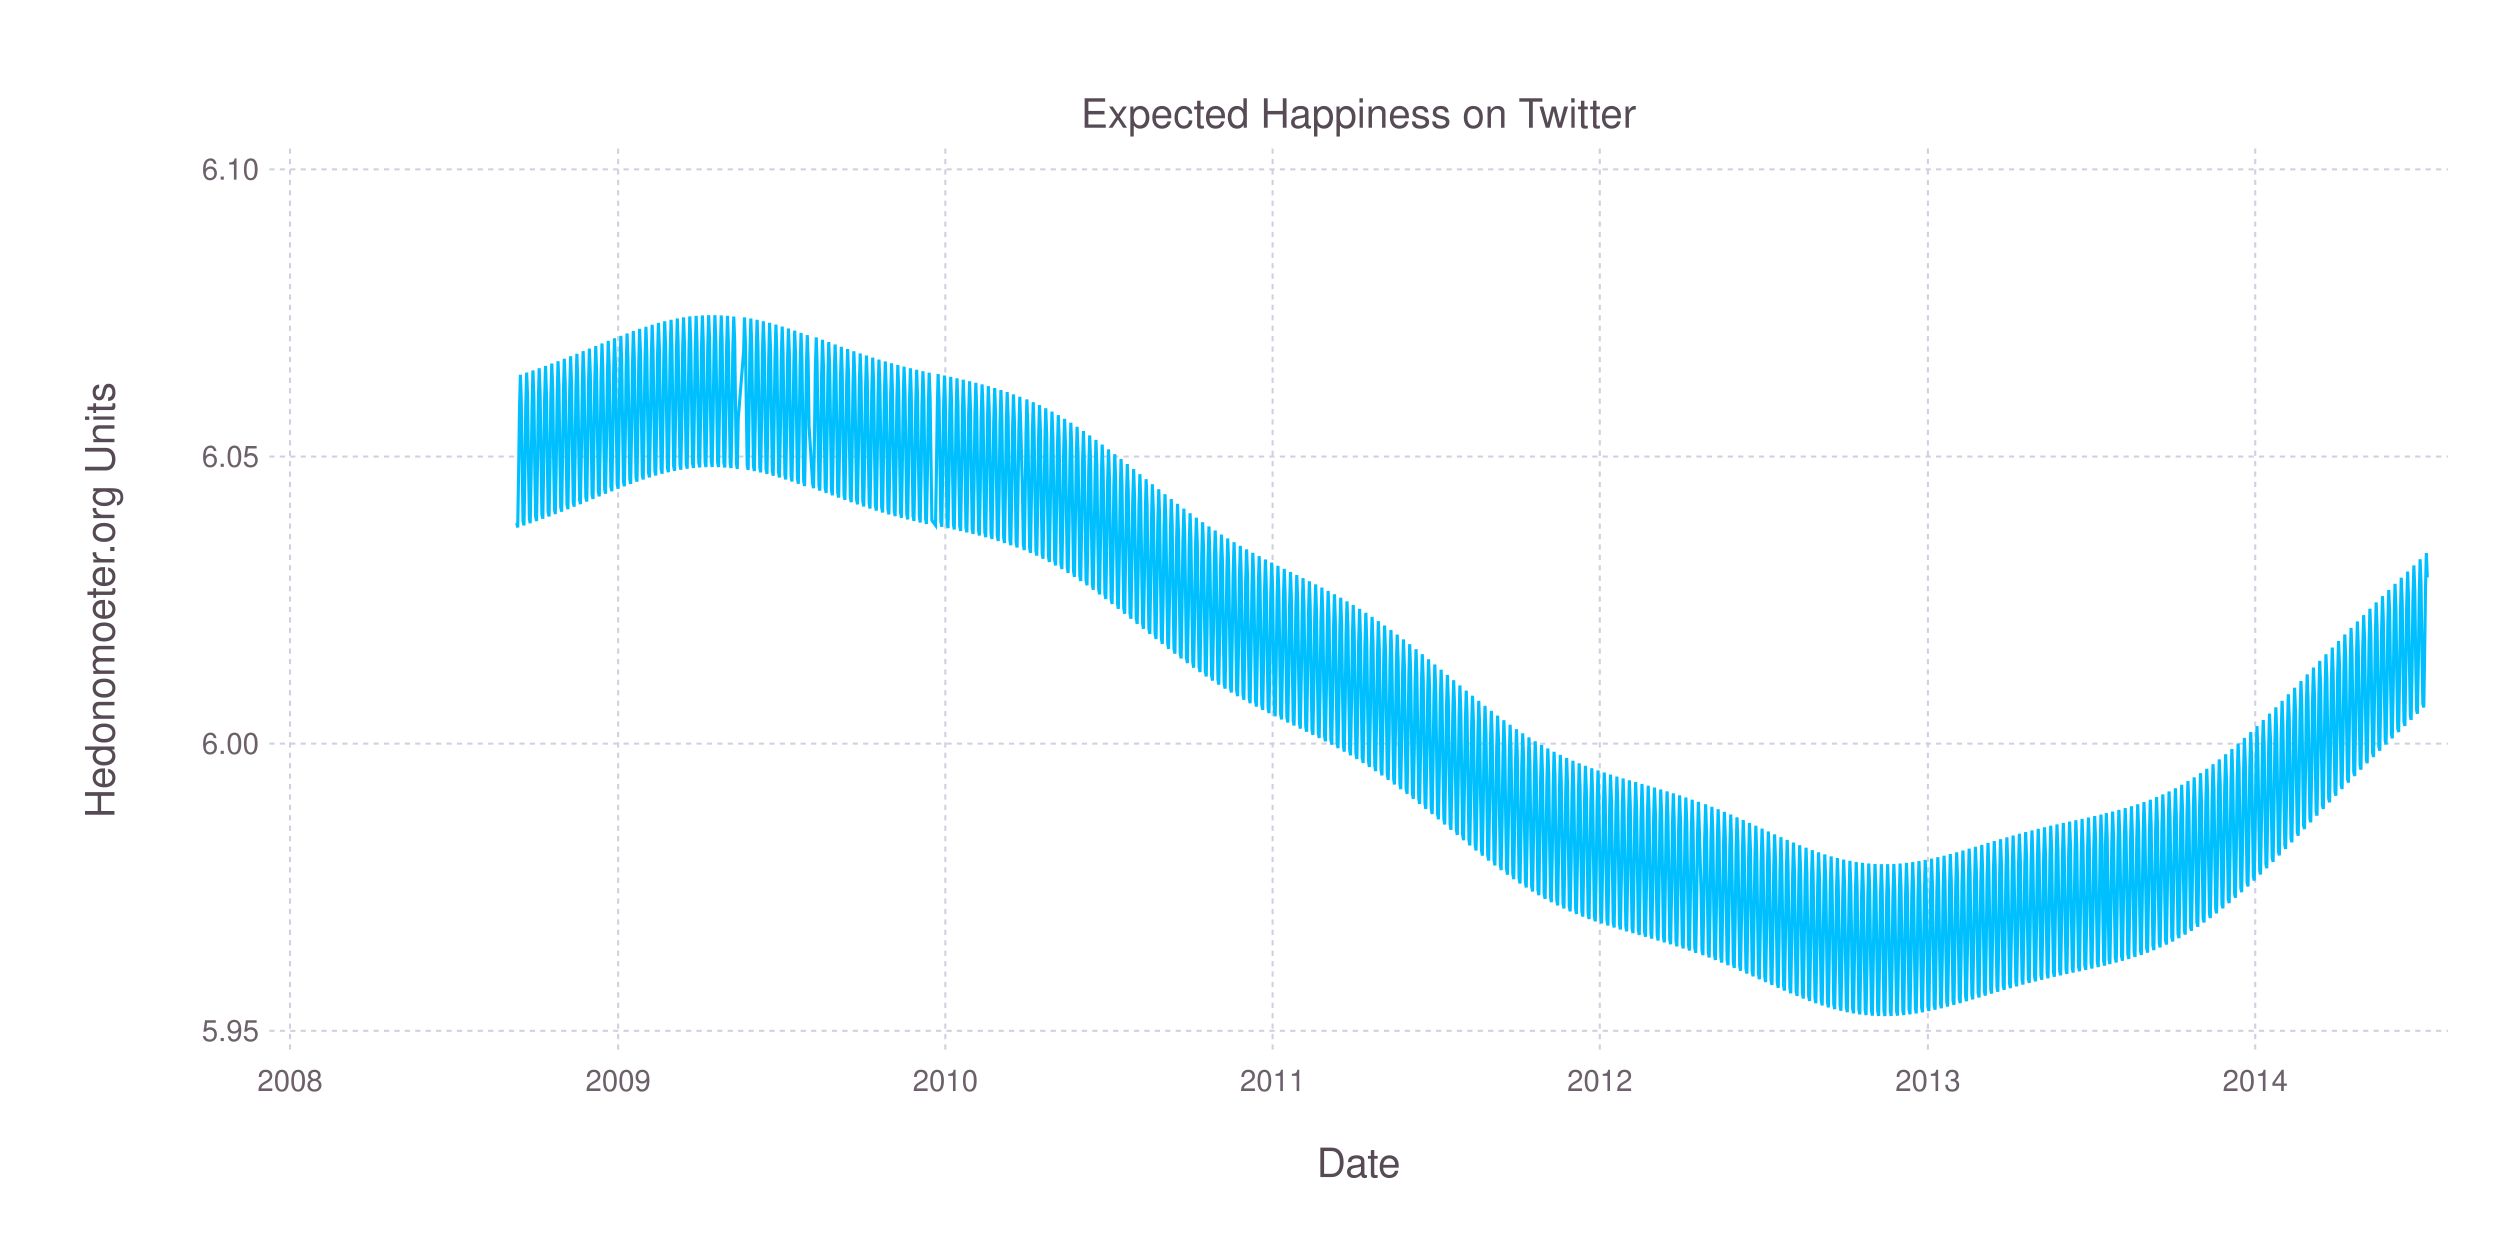
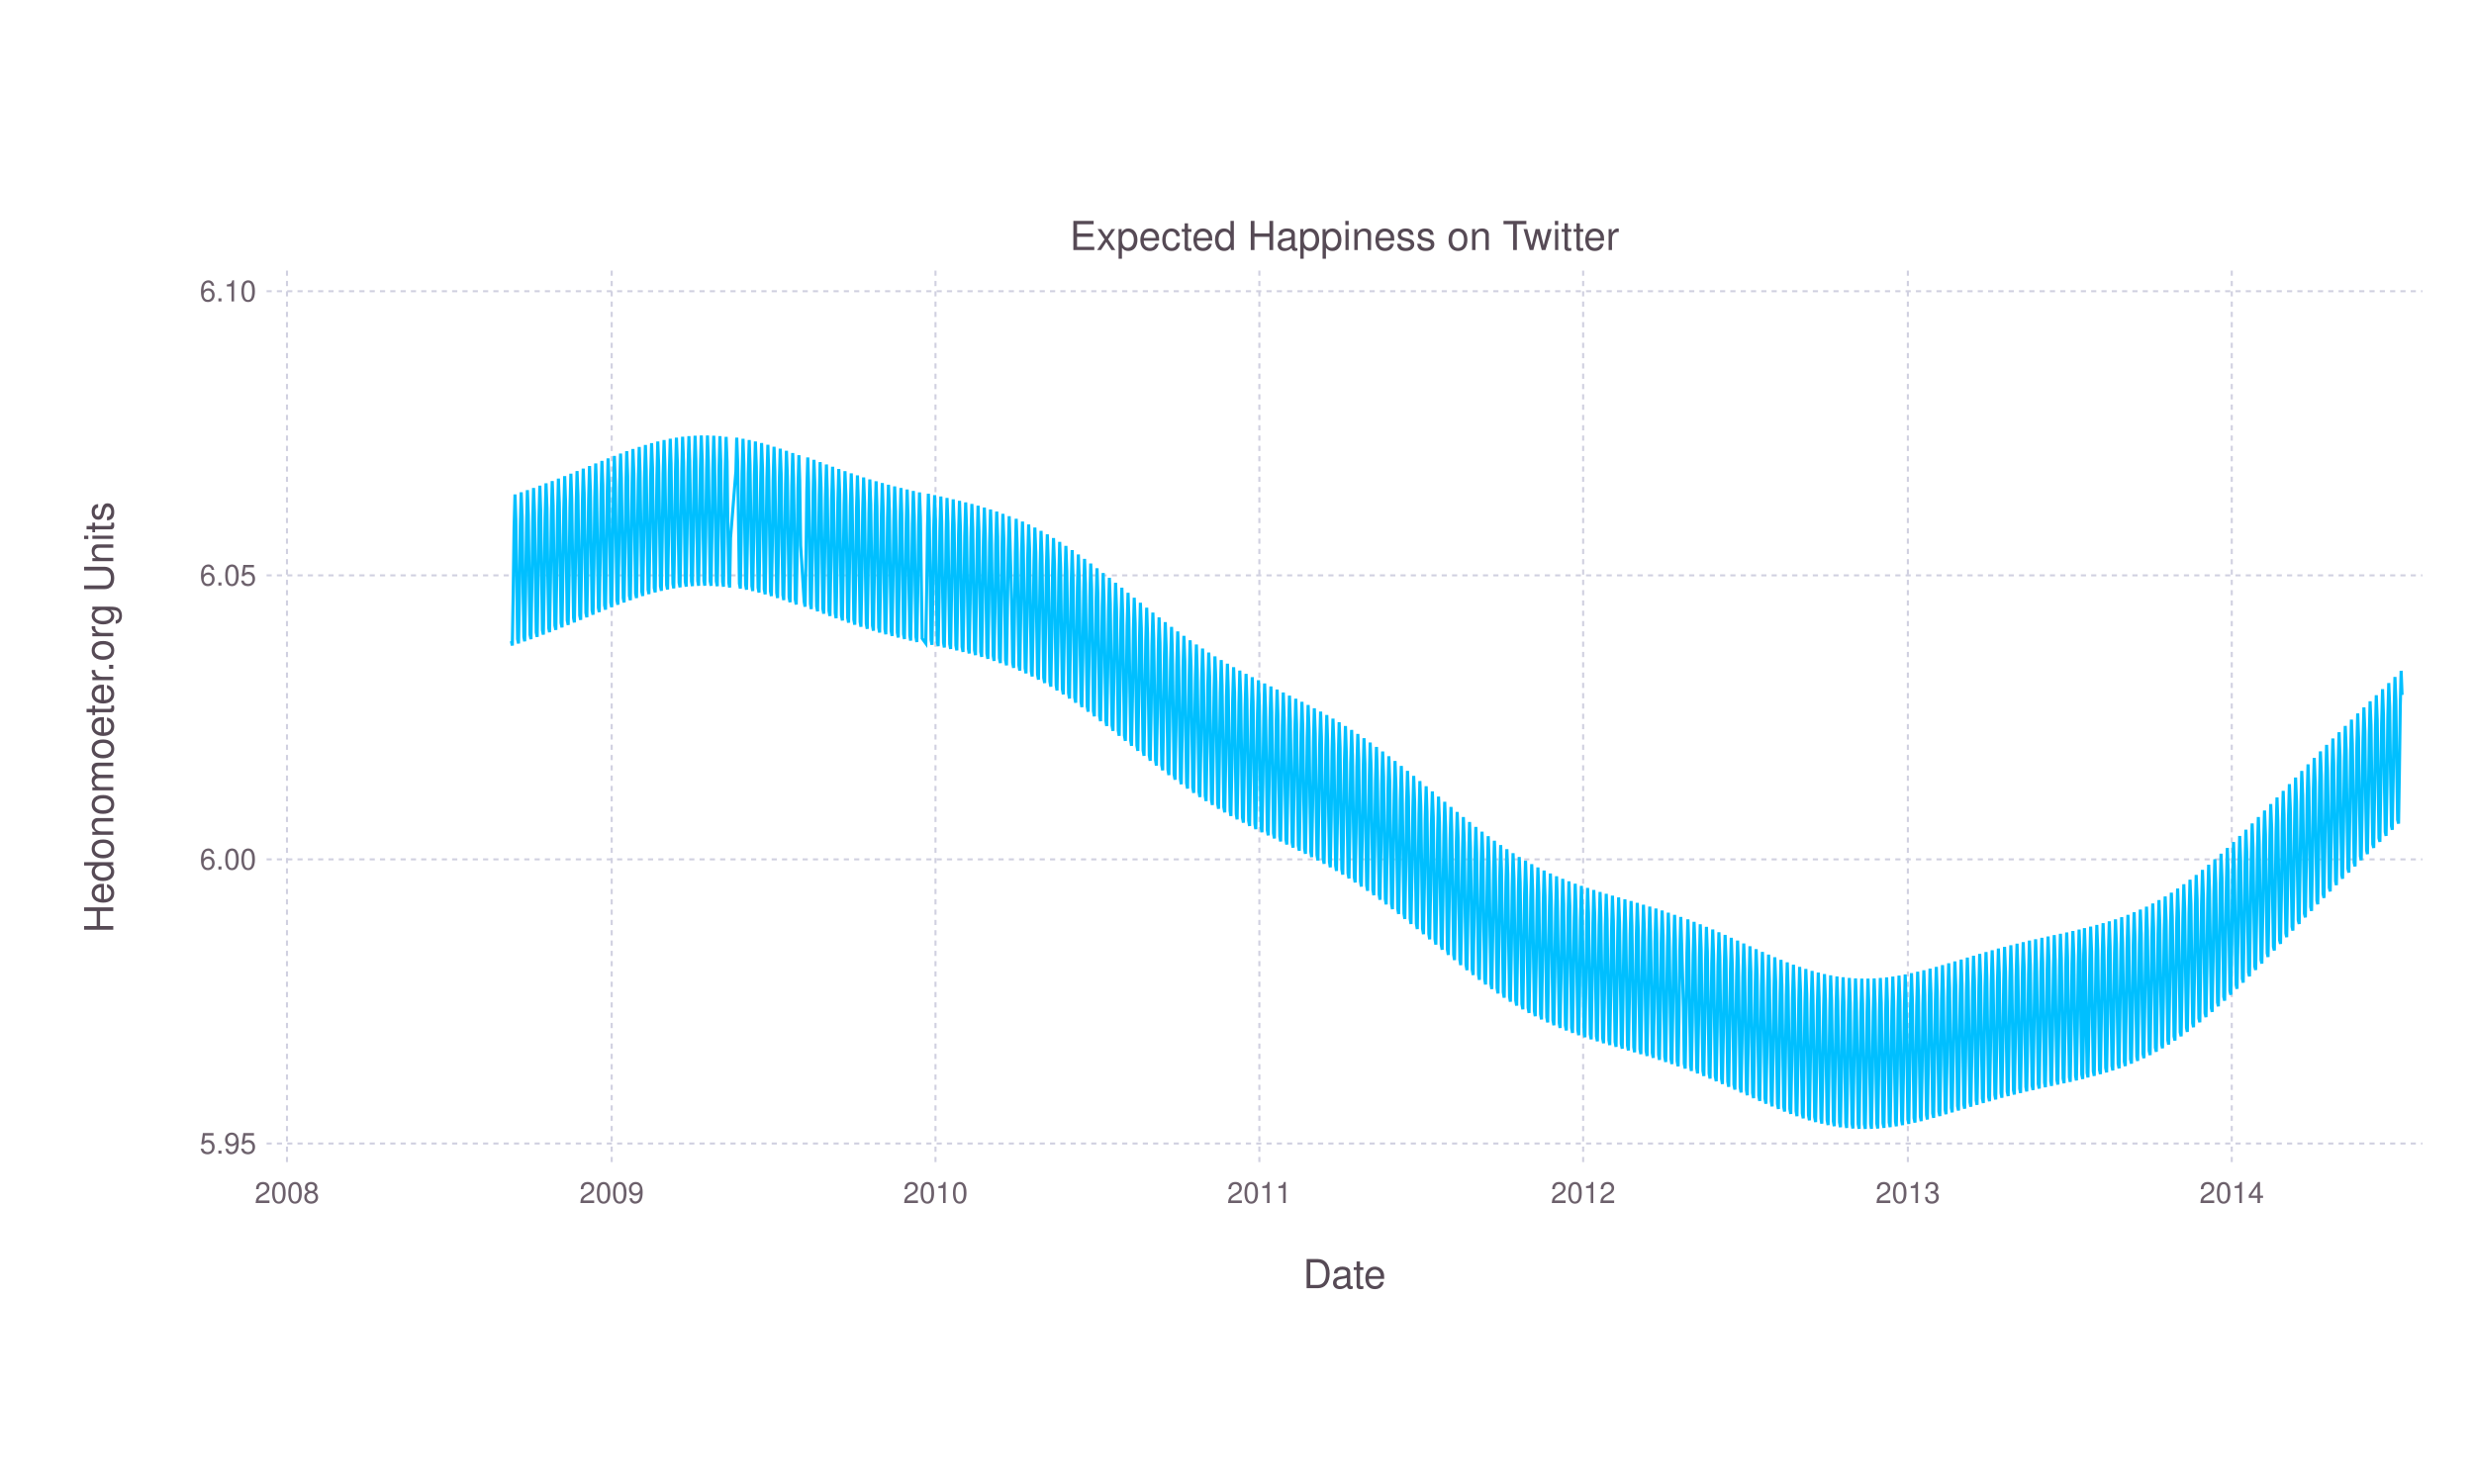
- <svg xmlns="http://www.w3.org/2000/svg" version="1.2" width="240mm" height="120mm" viewBox="0 0 240 120" stroke="none" fill="#000000" stroke-width="0.3">
+ <svg xmlns="http://www.w3.org/2000/svg" version="1.2" width="200mm" height="120mm" viewBox="0 0 240 120" stroke="none" fill="#000000" stroke-width="0.3">
  <g class="plotroot xscalable yscalable" id="fig-5f341cca0e9a44b6a908ae7af94ea170-element-1">
    <g font-size="3.88" font-family="'PT Sans','Helvetica Neue','Helvetica',sans-serif" fill="#564A55" stroke="none" id="fig-5f341cca0e9a44b6a908ae7af94ea170-element-2">
      <text x="130.43" y="113" text-anchor="middle">Date</text>
    </g>
    <g class="guide xlabels" font-size="2.82" font-family="'PT Sans Caption','Helvetica Neue','Helvetica',sans-serif" fill="#6C606B" id="fig-5f341cca0e9a44b6a908ae7af94ea170-element-3">
      <text x="27.84" y="104.74" text-anchor="middle">2008</text>
      <text x="59.34" y="104.74" text-anchor="middle">2009</text>
      <text x="90.75" y="104.74" text-anchor="middle">2010</text>
      <text x="122.17" y="104.74" text-anchor="middle">2011</text>
      <text x="153.58" y="104.74" text-anchor="middle">2012</text>
      <text x="185.08" y="104.74" text-anchor="middle">2013</text>
      <text x="216.5" y="104.74" text-anchor="middle">2014</text>
    </g>
    <g font-size="3.88" font-family="'PT Sans','Helvetica Neue','Helvetica',sans-serif" fill="#564A55" stroke="none" id="fig-5f341cca0e9a44b6a908ae7af94ea170-element-4">
      <text x="9.63" y="57.61" text-anchor="middle" dy="0.35em" transform="rotate(-90, 9.63, 57.61)">Hedonomoeter.org Units</text>
    </g>
    <g clip-path="url(#fig-5f341cca0e9a44b6a908ae7af94ea170-element-6)" id="fig-5f341cca0e9a44b6a908ae7af94ea170-element-5">
      <g pointer-events="visible" opacity="1" fill="none" stroke="none" class="guide background" id="fig-5f341cca0e9a44b6a908ae7af94ea170-element-7">
        <rect x="25.86" y="14.26" width="209.14" height="86.7" />
      </g>
      <g class="guide ygridlines xfixed" stroke-dasharray="0.5,0.5" stroke-width="0.2" stroke="#D0D0E0" id="fig-5f341cca0e9a44b6a908ae7af94ea170-element-8">
        <path d="M25.86,98.96 L 235 98.96" />
        <path d="M25.86,71.39 L 235 71.39" />
        <path d="M25.86,43.83 L 235 43.83" />
        <path d="M25.86,16.26 L 235 16.26" />
      </g>
      <g class="guide xgridlines yfixed" stroke-dasharray="0.5,0.5" stroke-width="0.2" stroke="#D0D0E0" id="fig-5f341cca0e9a44b6a908ae7af94ea170-element-9">
        <path d="M27.84,14.26 L 27.84 100.96" />
        <path d="M59.34,14.26 L 59.34 100.96" />
        <path d="M90.75,14.26 L 90.75 100.96" />
        <path d="M122.17,14.26 L 122.17 100.96" />
        <path d="M153.58,14.26 L 153.58 100.96" />
        <path d="M185.08,14.26 L 185.08 100.96" />
        <path d="M216.5,14.26 L 216.5 100.96" />
      </g>
      <g class="plotpanel" id="fig-5f341cca0e9a44b6a908ae7af94ea170-element-10">
        <g stroke-width="0.3" fill="none" class="geometry" stroke="#00BFFF" id="fig-5f341cca0e9a44b6a908ae7af94ea170-element-11">
          <path d="M49.61,50.21 L 49.7 50.64 49.78 45.78 49.87 39.27 49.96 35.98 50.04 38.38 50.13 44.63 50.21 50.01 50.3 50.44 50.39 45.58 50.47 39.06 50.56 35.77 50.65 38.17 50.73 44.42 50.82 49.8 50.9 50.23 50.99 45.37 51.08 38.85 51.16 35.56 51.25 37.96 51.33 44.21 51.42 49.59 51.51 50.02 51.59 45.16 51.68 38.64 51.76 35.35 51.85 37.74 51.94 43.99 52.02 49.37 52.11 49.8 52.19 44.94 52.28 38.42 52.37 35.13 52.45 37.52 52.54 43.77 52.62 49.15 52.71 49.58 52.8 44.71 52.88 38.19 52.97 34.9 53.06 37.3 53.14 43.55 53.23 48.92 53.31 49.35 53.4 44.49 53.49 37.97 53.57 34.68 53.66 37.07 53.74 43.32 53.83 48.69 53.92 49.12 54 44.25 54.09 37.73 54.17 34.44 54.26 36.83 54.35 43.08 54.43 48.45 54.52 48.88 54.6 44.01 54.69 37.49 54.78 34.2 54.86 36.59 54.95 42.84 55.03 48.21 55.12 48.64 55.21 43.77 55.29 37.25 55.38 33.96 55.46 36.35 55.55 42.6 55.64 47.97 55.72 48.4 55.81 43.53 55.9 37.01 55.98 33.71 56.07 36.1 56.15 42.35 56.24 47.72 56.33 48.15 56.41 43.28 56.5 36.76 56.58 33.47 56.67 35.86 56.76 42.1 56.84 47.47 56.93 47.9 57.01 43.03 57.1 36.51 57.19 33.22 57.27 35.61 57.36 41.85 57.44 47.22 57.53 47.65 57.62 42.78 57.7 36.26 57.79 32.97 57.87 35.36 57.96 41.6 58.05 46.98 58.13 47.4 58.22 42.54 58.31 36.01 58.39 32.72 58.48 35.11 58.56 41.36 58.65 46.73 58.74 47.16 58.82 42.29 58.91 35.77 58.99 32.48 59.08 34.87 59.17 41.12 59.25 46.49 59.34 46.92 59.42 42.05 59.51 35.53 59.6 32.24 59.68 34.63 59.77 40.88 59.85 46.25 59.94 46.68 60.03 41.82 60.11 35.3 60.2 32.01 60.28 34.4 60.37 40.65 60.46 46.03 60.54 46.46 60.63 41.59 60.72 35.07 60.8 31.78 60.89 34.18 60.97 40.43 61.06 45.81 61.15 46.24 61.23 41.37 61.32 34.86 61.4 31.57 61.49 33.97 61.58 40.22 61.66 45.6 61.75 46.03 61.83 41.17 61.92 34.65 62.01 31.37 62.09 33.76 62.18 40.02 62.26 45.4 62.35 45.83 62.44 40.97 62.52 34.46 62.61 31.18 62.69 33.58 62.78 39.83 62.87 45.21 62.95 45.65 63.04 40.79 63.12 34.28 63.21 31 63.3 33.4 63.38 39.66 63.47 45.05 63.56 45.48 63.64 40.63 63.73 34.12 63.81 30.84 63.9 33.25 63.99 39.51 64.07 44.89 64.16 45.33 64.24 40.48 64.33 33.98 64.42 30.7 64.5 33.11 64.59 39.37 64.67 44.76 64.76 45.2 64.85 40.35 64.93 33.85 65.02 30.57 65.1 32.98 65.19 39.25 65.28 44.64 65.36 45.09 65.45 40.24 65.53 33.74 65.62 30.47 65.71 32.88 65.79 39.15 65.88 44.54 65.97 44.99 66.05 40.15 66.14 33.65 66.22 30.38 66.31 32.8 66.4 39.07 66.48 44.47 66.57 44.92 66.65 40.08 66.74 33.59 66.83 30.32 66.91 32.74 67 39.01 67.08 44.41 67.17 44.87 67.26 40.03 67.34 33.54 67.43 30.28 67.51 32.7 67.6 38.98 67.69 44.38 67.77 44.84 67.86 40 67.94 33.51 68.03 30.26 68.12 32.68 68.2 38.96 68.29 44.37 68.37 44.83 68.46 40 68.55 33.51 68.63 30.26 68.72 32.68 68.81 38.97 68.89 44.38 68.98 44.84 69.06 40.01 69.15 33.53 69.24 30.28 69.32 32.71 69.41 39 69.49 44.41 69.58 44.88 69.67 40.05 69.75 33.57 69.84 30.32 69.92 32.76 70.01 39.05 70.1 44.46 70.18 44.93 70.27 40.11 70.35 33.63 70.44 30.39 70.53 32.82 70.61 39.12 70.7 44.54 70.78 45.01 70.87 40.19 71.39 33.72 71.47 30.47 71.56 32.91 71.65 39.21 71.73 44.63 71.82 45.11 71.9 40.29 71.99 33.82 72.08 30.58 72.16 33.02 72.25 39.32 72.33 44.74 72.42 45.22 72.51 40.41 72.59 33.94 72.68 30.7 72.76 33.14 72.85 39.44 72.94 44.87 73.02 45.35 73.11 40.54 73.19 34.08 73.28 30.84 73.37 33.29 73.45 39.59 73.54 45.02 73.63 45.5 73.71 40.69 73.8 34.23 73.88 30.99 73.97 33.44 74.06 39.75 74.14 45.18 74.23 45.67 74.31 40.86 74.4 34.4 74.49 31.16 74.57 33.62 74.66 39.92 74.74 45.36 74.83 45.84 74.92 41.04 75 34.58 75.09 31.35 75.17 33.8 75.26 40.11 75.35 45.54 75.43 46.03 75.52 41.23 75.6 34.77 75.69 31.54 75.78 33.99 75.86 40.3 75.95 45.74 76.03 46.23 76.12 41.43 76.21 34.97 76.29 31.74 76.38 34.2 76.47 40.51 76.55 45.95 76.64 46.44 76.72 41.64 76.81 35.18 76.9 31.96 76.98 34.41 77.07 40.72 77.15 46.16 77.24 46.66 77.33 41.85 77.41 35.4 77.5 32.17 77.58 34.63 77.67 40.94 78.01 46.38 78.1 46.87 78.19 42.07 78.27 35.62 78.36 32.39 78.44 34.85 78.53 41.16 78.62 46.6 78.7 47.1 78.79 42.3 78.88 35.84 78.96 32.62 79.05 35.07 79.13 41.39 79.22 46.83 79.31 47.32 79.39 42.52 79.48 36.07 79.56 32.84 79.65 35.3 79.74 41.61 79.82 47.05 79.91 47.55 79.99 42.75 80.08 36.29 80.17 33.07 80.25 35.52 80.34 41.84 80.42 47.28 80.51 47.77 80.6 42.97 80.68 36.51 80.77 33.29 80.85 35.75 80.94 42.06 81.03 47.5 81.11 47.99 81.2 43.19 81.28 36.73 81.37 33.51 81.46 35.96 81.54 42.28 81.63 47.72 81.72 48.21 81.8 43.41 81.89 36.95 81.97 33.72 82.06 36.18 82.15 42.49 82.23 47.93 82.32 48.42 82.4 43.62 82.49 37.16 82.58 33.93 82.66 36.39 82.75 42.7 82.83 48.13 82.92 48.62 83.01 43.82 83.09 37.36 83.18 34.13 83.26 36.59 83.35 42.9 83.44 48.33 83.52 48.82 83.61 44.02 83.69 37.56 83.78 34.33 83.87 36.78 83.95 43.09 84.04 48.53 84.13 49.02 84.21 44.21 84.3 37.75 84.38 34.52 84.47 36.97 84.56 43.28 84.64 48.71 84.73 49.2 84.81 44.39 84.9 37.93 84.99 34.7 85.07 37.15 85.16 43.46 85.24 48.89 85.33 49.38 85.42 44.57 85.5 38.11 85.59 34.87 85.67 37.32 85.76 43.63 85.85 49.06 85.93 49.55 86.02 44.74 86.1 38.27 86.19 35.04 86.28 37.49 86.36 43.79 86.45 49.22 86.54 49.71 86.62 44.9 86.71 38.43 86.79 35.2 86.88 37.65 86.97 43.95 87.05 49.38 87.14 49.86 87.22 45.05 87.31 38.59 87.4 35.35 87.48 37.8 87.57 44.1 87.65 49.53 87.74 50.01 87.83 45.2 87.91 38.74 88 35.5 88.08 37.94 88.17 44.25 88.26 49.67 88.34 50.16 88.43 45.34 88.51 38.88 88.6 35.64 88.69 38.09 88.77 44.39 88.86 49.81 88.94 50.3 89.03 45.48 89.12 39.02 89.2 35.78 89.29 38.22 89.38 44.52 89.46 49.95 89.81 50.43 89.89 45.62 89.98 39.15 90.06 35.91 90.15 38.36 90.24 44.66 90.32 50.08 90.41 50.57 90.49 45.75 90.58 39.28 90.67 36.05 90.75 38.49 90.84 44.79 90.92 50.22 91.01 50.7 91.1 45.89 91.18 39.42 91.27 36.18 91.35 38.62 91.44 44.93 91.53 50.35 91.61 50.83 91.7 46.02 91.79 39.55 91.87 36.32 91.96 38.76 92.04 45.06 92.13 50.49 92.22 50.97 92.3 46.16 92.39 39.69 92.47 36.45 92.56 38.9 92.65 45.2 92.73 50.63 92.82 51.11 92.9 46.3 92.99 39.83 93.08 36.6 93.16 39.04 93.25 45.35 93.33 50.77 93.42 51.26 93.51 46.45 93.59 39.98 93.68 36.75 93.76 39.19 93.85 45.5 93.94 50.93 94.02 51.41 94.11 46.6 94.19 40.14 94.28 36.9 94.37 39.35 94.45 45.66 94.54 51.09 94.63 51.57 94.71 46.76 94.8 40.3 94.88 37.07 94.97 39.52 95.06 45.82 95.14 51.26 95.23 51.74 95.31 46.94 95.4 40.48 95.49 37.25 95.57 39.7 95.66 46.01 95.74 51.44 95.83 51.93 95.92 47.12 96 40.66 96.09 37.44 96.17 39.89 96.26 46.2 96.35 51.63 96.43 52.13 96.52 47.32 96.6 40.87 96.69 37.64 96.78 40.09 96.86 46.41 96.95 51.84 97.04 52.34 97.12 47.54 97.21 41.08 97.29 37.86 97.38 40.31 97.47 46.63 97.55 52.07 97.64 52.56 97.72 47.76 97.81 41.31 97.9 38.09 97.98 40.55 98.15 46.87 98.24 52.31 98.33 52.81 98.41 48.01 98.5 41.56 98.58 38.34 98.67 40.8 98.76 47.12 98.84 52.57 98.93 53.07 99.01 48.27 99.1 41.82 99.19 38.61 99.27 41.07 99.36 47.39 99.45 52.84 99.53 53.34 99.62 48.55 99.7 42.11 99.79 38.89 99.88 41.36 99.96 47.68 100.05 53.13 100.13 53.64 100.22 48.85 100.31 42.41 100.39 39.19 100.48 41.66 100.56 47.99 100.65 53.44 100.74 53.95 100.82 49.16 100.91 42.72 100.99 39.51 101.08 41.99 101.17 48.32 101.25 53.77 101.34 54.28 101.42 49.5 101.51 43.06 101.6 39.85 101.68 42.33 101.77 48.66 101.85 54.12 101.94 54.63 102.03 49.85 102.11 43.41 102.2 40.21 102.29 42.69 102.37 49.02 102.46 54.48 102.54 55 102.63 50.22 102.72 43.79 102.8 40.58 102.89 43.06 102.97 49.4 103.06 54.86 103.15 55.38 103.23 50.6 103.32 44.17 103.4 40.97 103.49 43.45 103.58 49.79 103.66 55.26 103.75 55.78 103.83 51.01 103.92 44.58 104.01 41.38 104.09 43.86 104.18 50.2 104.26 55.67 104.35 56.19 104.44 51.42 104.52 45 104.61 41.8 104.7 44.29 104.78 50.63 104.87 56.1 104.95 56.62 105.04 51.85 105.13 45.43 105.21 42.23 105.3 44.72 105.38 51.07 105.47 56.54 105.56 57.06 105.64 52.29 105.73 45.87 105.81 42.68 105.9 45.17 105.99 51.51 106.07 56.99 106.16 57.51 106.24 52.75 106.33 46.33 106.42 43.14 106.5 45.63 106.59 51.97 106.67 57.45 106.76 57.98 106.85 53.21 106.93 46.79 107.02 43.6 107.1 46.09 107.19 52.44 107.28 57.92 107.36 58.45 107.45 53.68 107.54 47.26 107.62 44.07 107.71 46.57 107.79 52.92 107.88 58.39 107.97 58.92 108.05 54.16 108.14 47.74 108.22 44.55 108.31 47.05 108.4 53.4 108.48 58.87 108.57 59.4 108.65 54.64 108.74 48.22 108.83 45.03 108.91 47.53 109 53.88 109.08 59.36 109.17 59.89 109.26 55.12 109.34 48.71 109.43 45.52 109.51 48.01 109.6 54.36 109.69 59.84 109.77 60.37 109.86 55.61 109.95 49.19 110.03 46 110.12 48.5 110.2 54.85 110.29 60.33 110.38 60.86 110.46 56.09 110.55 49.67 110.63 46.49 110.72 48.98 110.81 55.33 110.89 60.81 110.98 61.34 111.06 56.57 111.15 50.16 111.24 46.97 111.32 49.46 111.41 55.81 111.49 61.29 111.58 61.82 111.67 57.05 111.75 50.63 111.84 47.44 111.92 49.94 112.01 56.28 112.1 61.76 112.18 62.29 112.27 57.52 112.36 51.1 112.44 47.91 112.53 50.4 112.61 56.75 112.7 62.23 112.79 62.75 112.87 57.99 112.96 51.57 113.04 48.37 113.13 50.86 113.22 57.21 113.3 62.68 113.39 63.21 113.47 58.44 113.56 52.02 113.65 48.83 113.73 51.32 113.82 57.66 113.9 63.13 113.99 63.66 114.08 58.89 114.16 52.47 114.25 49.27 114.33 51.76 114.42 58.1 114.51 63.57 114.59 64.1 114.68 59.33 114.76 52.9 114.85 49.7 114.94 52.19 115.02 58.53 115.11 64 115.2 64.52 115.28 59.75 115.37 53.32 115.45 50.13 115.54 52.61 115.63 58.95 115.71 64.42 115.8 64.94 115.88 60.16 115.97 53.74 116.06 50.54 116.14 53.02 116.23 59.36 116.31 64.82 116.4 65.34 116.49 60.57 116.57 54.13 116.66 50.93 116.74 53.41 116.83 59.75 116.92 65.21 117 65.73 117.09 60.95 117.17 54.52 117.26 51.32 117.35 53.8 117.43 60.13 117.52 65.6 117.61 66.11 117.69 61.33 117.78 54.9 117.86 51.69 117.95 54.17 118.04 60.5 118.12 65.96 118.21 66.48 118.29 61.7 118.38 55.26 118.47 52.05 118.55 54.53 118.64 60.86 118.72 66.32 118.81 66.83 118.9 62.05 118.98 55.61 119.07 52.4 119.15 54.88 119.24 61.21 119.33 66.67 119.41 67.18 119.5 62.39 119.58 55.95 119.67 52.74 119.76 55.22 119.84 61.55 119.93 67 120.01 67.51 120.1 62.72 120.19 56.28 120.27 53.07 120.36 55.55 120.45 61.87 120.53 67.33 120.62 67.83 120.7 63.05 120.79 56.61 120.88 53.39 120.96 55.86 121.05 62.19 121.13 67.64 121.22 68.15 121.31 63.36 121.39 56.92 121.48 53.71 121.56 56.18 121.65 62.5 121.74 67.95 121.82 68.46 121.91 63.67 121.99 57.23 122.08 54.01 122.17 56.48 122.25 62.81 122.34 68.26 122.42 68.76 122.51 63.97 122.6 57.53 122.68 54.32 122.77 56.78 122.86 63.11 122.94 68.56 123.03 69.06 123.11 64.27 123.2 57.83 123.29 54.61 123.37 57.08 123.46 63.4 123.54 68.85 123.63 69.36 123.72 64.57 123.8 58.12 123.89 54.91 123.97 57.38 124.06 63.7 124.15 69.15 124.23 69.65 124.32 64.86 124.4 58.42 124.49 55.2 124.58 57.67 124.66 64 124.75 69.45 124.83 69.95 124.92 65.16 125.01 58.72 125.09 55.5 125.18 57.97 125.27 64.29 125.35 69.74 125.44 70.25 125.52 65.46 125.61 59.01 125.7 55.8 125.78 58.27 125.87 64.59 125.95 70.04 126.04 70.55 126.13 65.76 126.21 59.32 126.3 56.1 126.38 58.57 126.47 64.9 126.56 70.35 126.64 70.85 126.73 66.07 126.81 59.62 126.9 56.41 126.99 58.88 127.07 65.21 127.16 70.66 127.24 71.17 127.33 66.38 127.42 59.94 127.5 56.73 127.59 59.2 127.67 65.53 127.76 70.98 127.85 71.49 127.93 66.7 128.02 60.26 128.11 57.05 128.19 59.52 128.28 65.85 128.36 71.31 128.45 71.82 128.54 67.03 128.62 60.59 128.71 57.38 128.79 59.86 128.88 66.19 128.97 71.64 129.05 72.16 129.14 67.37 129.22 60.94 129.31 57.73 129.4 60.2 129.48 66.54 129.57 71.99 129.65 72.51 129.74 67.73 129.83 61.29 129.91 58.08 130 60.56 130.08 66.89 130.17 72.35 130.26 72.87 130.34 68.09 130.43 61.65 130.52 58.45 130.6 60.93 130.69 67.26 130.77 72.73 130.86 73.24 130.95 68.47 131.03 62.03 131.12 58.83 131.2 61.31 131.29 67.65 131.38 73.11 131.46 73.63 131.55 68.85 131.63 62.42 131.72 59.22 131.81 61.71 131.89 68.04 131.98 73.51 132.06 74.03 132.15 69.26 132.24 62.83 132.32 59.63 132.41 62.11 132.49 68.45 132.58 73.92 132.67 74.44 132.75 69.67 132.84 63.24 132.92 60.05 133.01 62.53 133.1 68.88 133.18 74.35 133.27 74.87 133.36 70.1 133.44 63.67 133.53 60.48 133.61 62.97 133.7 69.31 133.79 74.78 133.87 75.31 133.96 70.54 134.04 64.12 134.13 60.92 134.22 63.41 134.3 69.76 134.39 75.23 134.47 75.76 134.56 70.99 134.65 64.57 134.73 61.38 134.82 63.87 134.9 70.22 134.99 75.69 135.08 76.22 135.16 71.45 135.25 65.03 135.33 61.84 135.42 64.33 135.51 70.68 135.59 76.16 135.68 76.69 135.77 71.93 135.85 65.51 135.94 62.32 136.02 64.81 136.11 71.16 136.2 76.64 136.28 77.17 136.37 72.41 136.45 65.99 136.54 62.8 136.63 65.3 136.71 71.65 136.8 77.13 136.88 77.66 136.97 72.9 137.06 66.48 137.14 63.29 137.23 65.79 137.31 72.14 137.4 77.62 137.49 78.15 137.57 73.39 137.66 66.97 137.74 63.79 137.83 66.29 137.92 72.64 138 78.12 138.09 78.65 138.18 73.89 138.26 67.48 138.35 64.29 138.43 66.79 138.52 73.14 138.61 78.62 138.69 79.15 138.78 74.39 138.86 67.98 138.95 64.79 139.04 67.29 139.12 73.64 139.21 79.12 139.29 79.66 139.38 74.9 139.47 68.48 139.55 65.3 139.64 67.79 139.72 74.15 139.81 79.63 139.9 80.16 139.98 75.4 140.07 68.98 140.15 65.8 140.24 68.3 140.33 74.65 140.41 80.13 140.5 80.66 140.58 75.9 140.67 69.49 140.76 66.3 140.84 68.8 140.93 75.15 141.02 80.63 141.1 81.16 141.19 76.4 141.27 69.98 141.36 66.79 141.45 69.29 141.53 75.64 141.62 81.12 141.7 81.65 141.79 76.89 141.88 70.47 141.96 67.28 142.05 69.78 142.13 76.13 142.22 81.61 142.31 82.14 142.39 77.37 142.48 70.95 142.56 67.76 142.65 70.26 142.74 76.61 142.82 82.08 142.91 82.61 142.99 77.85 143.08 71.43 143.17 68.24 143.25 70.73 143.34 77.08 143.43 82.55 143.51 83.08 143.6 78.31 143.68 71.89 143.77 68.7 143.86 71.19 143.94 77.53 144.03 83 144.11 83.53 144.2 78.76 144.29 72.34 144.37 69.14 144.46 71.63 144.54 77.98 144.63 83.45 144.72 83.97 144.8 79.2 144.89 72.78 144.97 69.58 145.06 72.07 145.15 78.41 145.23 83.88 145.32 84.4 145.4 79.62 145.49 73.2 145.58 70 145.66 72.48 145.75 78.82 145.83 84.29 145.92 84.81 146.01 80.03 146.09 73.6 146.18 70.4 146.27 72.88 146.35 79.22 146.44 84.69 146.52 85.2 146.61 80.43 146.7 73.99 146.78 70.79 146.87 73.27 146.95 79.6 147.04 85.07 147.13 85.58 147.21 80.8 147.3 74.37 147.38 71.16 147.47 73.64 147.56 79.97 147.64 85.43 147.73 85.94 147.81 81.16 147.9 74.72 147.99 71.51 148.07 73.99 148.16 80.32 148.24 85.78 148.33 86.29 148.42 81.5 148.5 75.06 148.59 71.85 148.68 74.32 148.76 80.65 148.85 86.1 148.93 86.61 149.02 81.82 149.11 75.38 149.19 72.17 149.28 74.64 149.36 80.96 149.45 86.42 149.54 86.92 149.62 82.13 149.71 75.69 149.79 72.47 149.88 74.94 149.97 81.26 150.05 86.71 150.14 87.21 150.22 82.42 150.31 75.97 150.4 72.76 150.48 75.22 150.57 81.54 150.65 86.99 150.74 87.49 150.83 82.69 150.91 76.24 151 73.03 151.08 75.49 151.17 81.81 151.26 87.25 151.34 87.75 151.43 82.95 151.52 76.5 151.6 73.28 151.69 75.74 151.77 82.06 151.86 87.5 151.95 87.99 152.03 83.2 152.12 76.74 152.2 73.52 152.29 75.98 152.38 82.29 152.46 87.73 152.55 88.23 152.63 83.43 152.72 76.97 152.81 73.75 152.89 76.2 152.98 82.51 153.06 87.95 153.15 88.45 153.24 83.64 153.32 77.19 153.41 73.96 153.49 76.42 153.58 82.73 153.67 88.16 153.75 88.65 153.84 83.85 153.93 77.39 154.01 74.16 154.1 76.62 154.18 82.93 154.27 88.36 154.36 88.85 154.44 84.05 154.53 77.59 154.61 74.36 154.7 76.81 154.79 83.12 154.87 88.56 154.96 89.04 155.04 84.24 155.13 77.78 155.22 74.55 155.3 77 155.39 83.31 155.47 88.74 155.56 89.23 155.65 84.42 155.73 77.96 155.82 74.73 155.9 77.18 155.99 83.49 156.08 88.92 156.16 89.41 156.25 84.6 156.34 78.14 156.42 74.91 156.51 77.36 156.59 83.67 156.68 89.1 156.77 89.58 156.85 84.78 156.94 78.32 157.02 75.08 157.11 77.53 157.2 83.84 157.28 89.27 157.37 89.76 157.45 84.95 157.54 78.49 157.63 75.26 157.71 77.71 157.8 84.01 157.88 89.45 157.97 89.93 158.06 85.13 158.14 78.66 158.23 75.43 158.31 77.88 158.4 84.19 158.49 89.62 158.57 90.11 158.66 85.3 158.74 78.84 158.83 75.61 158.92 78.06 159 84.37 159.09 89.8 159.18 90.29 159.26 85.48 159.35 79.02 159.43 75.79 159.52 78.24 159.61 84.55 159.69 89.98 159.78 90.47 159.86 85.66 159.95 79.2 160.04 75.97 160.12 78.42 160.21 84.73 160.29 90.17 160.38 90.65 160.47 85.85 160.55 79.39 160.64 76.16 160.72 78.61 160.81 84.92 160.9 90.36 160.98 90.85 161.07 86.04 161.15 79.58 161.24 76.35 161.33 78.81 161.41 85.12 161.5 90.56 161.59 91.05 161.67 86.24 161.76 79.79 161.84 76.56 161.93 79.01 162.02 85.32 162.1 90.76 162.19 91.25 162.27 86.45 162.36 79.99 162.45 76.77 162.53 79.22 162.62 85.54 162.7 90.97 162.79 91.47 162.88 86.67 162.96 80.21 163.05 76.98 163.13 79.44 163.31 85.76 163.39 91.2 163.48 91.69 163.56 86.89 163.65 80.44 163.74 77.21 163.82 79.67 163.91 85.98 164 91.42 164.08 91.92 164.17 87.12 164.25 80.67 164.34 77.45 164.43 79.9 164.51 86.22 164.6 91.66 164.68 92.16 164.77 87.36 164.86 80.91 164.94 77.69 165.03 80.15 165.11 86.46 165.2 91.91 165.29 92.41 165.37 87.61 165.46 81.16 165.54 77.94 165.63 80.4 165.72 86.72 165.8 92.16 165.89 92.66 165.97 87.86 166.06 81.41 166.15 78.19 166.23 80.66 166.32 86.98 166.4 92.42 166.49 92.92 166.58 88.13 166.66 81.68 166.75 78.46 166.84 80.92 166.92 87.24 167.01 92.69 167.09 93.19 167.18 88.39 167.27 81.94 167.35 78.72 167.44 81.19 167.52 87.51 167.61 92.96 167.7 93.46 167.78 88.66 167.87 82.22 167.95 79 168.04 81.46 168.13 87.78 168.21 93.23 168.3 93.73 168.38 88.94 168.47 82.49 168.56 79.27 168.64 81.74 168.73 88.06 168.81 93.5 168.9 94.01 168.99 89.21 169.07 82.77 169.16 79.55 169.25 82.01 169.33 88.33 169.42 93.78 169.5 94.28 169.59 89.49 169.68 83.04 169.76 79.82 169.85 82.29 169.93 88.61 170.02 94.06 170.11 94.56 170.19 89.76 170.28 83.32 170.36 80.1 170.45 82.56 170.54 88.88 170.62 94.33 170.71 94.83 170.79 90.04 170.88 83.59 170.97 80.37 171.05 82.83 171.14 89.15 171.22 94.6 171.31 95.1 171.4 90.3 171.48 83.85 171.57 80.63 171.65 83.1 171.74 89.42 171.83 94.86 171.91 95.36 172 90.56 172.09 84.11 172.17 80.89 172.26 83.35 172.34 89.67 172.43 95.12 172.52 95.61 172.6 90.82 172.69 84.36 172.77 81.14 172.86 83.6 172.95 89.92 173.03 95.36 173.12 95.86 173.2 91.06 173.29 84.61 173.38 81.38 173.46 83.84 173.55 90.16 173.63 95.6 173.72 96.09 173.81 91.29 173.89 84.84 173.98 81.61 174.06 84.07 174.15 90.38 174.24 95.82 174.32 96.31 174.41 91.51 174.5 85.05 174.58 81.82 174.67 84.28 174.75 90.59 174.84 96.03 174.93 96.52 175.01 91.71 175.1 85.25 175.18 82.02 175.27 84.47 175.36 90.78 175.44 96.22 175.53 96.71 175.61 91.9 175.7 85.44 175.79 82.21 175.87 84.65 175.96 90.96 176.04 96.39 176.13 96.88 176.22 92.07 176.3 85.6 176.39 82.37 176.47 84.82 176.56 91.12 176.65 96.55 176.73 97.03 176.82 92.22 176.91 85.75 176.99 82.52 177.08 84.96 177.16 91.26 177.25 96.69 177.34 97.17 177.42 92.35 177.51 85.88 177.59 82.64 177.68 85.08 177.77 91.38 177.85 96.8 177.94 97.28 178.02 92.46 178.11 85.99 178.2 82.75 178.28 85.19 178.37 91.48 178.45 96.9 178.54 97.38 178.63 92.56 178.71 86.08 178.8 82.83 178.88 85.27 178.97 91.56 179.06 96.98 179.14 97.45 179.23 92.63 179.31 86.15 179.4 82.9 179.49 85.33 179.57 91.62 179.66 97.03 179.75 97.5 179.83 92.67 179.92 86.19 180 82.94 180.09 85.37 180.18 91.65 180.26 97.07 180.35 97.53 180.43 92.7 180.52 86.22 180.61 82.96 180.69 85.39 180.78 91.67 180.86 97.08 180.95 97.54 181.04 92.71 181.12 86.22 181.21 82.96 181.29 85.38 181.38 91.66 181.47 97.07 181.55 97.53 181.64 92.69 181.72 86.2 181.81 82.94 181.9 85.36 181.98 91.64 182.07 97.04 182.16 97.5 182.24 92.66 182.33 86.16 182.41 82.9 182.5 85.32 182.59 91.59 182.67 96.99 182.76 97.44 182.84 92.6 182.93 86.11 183.02 82.84 183.1 85.25 183.19 91.53 183.27 96.92 183.36 97.37 183.45 92.53 183.53 86.03 183.62 82.76 183.7 85.17 183.79 91.44 183.88 96.84 183.96 97.29 184.05 92.44 184.13 85.94 184.22 82.67 184.31 85.08 184.39 91.34 184.48 96.74 184.56 97.18 184.65 92.33 184.74 85.83 184.82 82.56 184.91 84.96 185 91.23 185.08 96.62 185.17 97.06 185.25 92.21 185.34 85.71 185.43 82.43 185.51 84.84 185.6 91.1 185.68 96.49 185.77 96.93 185.86 92.08 185.94 85.57 186.03 82.29 186.11 84.7 186.2 90.96 186.29 96.35 186.37 96.79 186.46 91.93 186.54 85.42 186.63 82.15 186.72 84.55 186.8 90.81 186.89 96.19 186.97 96.63 187.06 91.78 187.15 85.27 187.23 81.99 187.32 84.39 187.41 90.65 187.49 96.03 187.58 96.47 187.66 91.61 187.75 85.1 187.84 81.82 187.92 84.22 188.01 90.48 188.09 95.86 188.18 96.3 188.27 91.44 188.35 84.93 188.44 81.65 188.52 84.05 188.61 90.3 188.7 95.69 188.78 96.12 188.87 91.27 188.95 84.75 189.04 81.47 189.13 83.87 189.21 90.12 189.3 95.51 189.38 95.94 189.47 91.08 189.56 84.57 189.64 81.29 189.73 83.69 189.82 89.94 189.9 95.32 189.99 95.76 190.07 90.9 190.16 84.39 190.25 81.11 190.33 83.5 190.42 89.76 190.5 95.14 190.59 95.58 190.68 90.72 190.76 84.21 190.85 80.92 190.93 83.32 191.02 89.58 191.11 94.96 191.19 95.39 191.28 90.54 191.36 84.02 191.45 80.74 191.54 83.14 191.62 89.4 191.71 94.78 191.79 95.21 191.88 90.36 191.97 83.84 192.05 80.56 192.14 82.96 192.22 89.22 192.31 94.6 192.4 95.03 192.48 90.18 192.57 83.67 192.66 80.38 192.74 82.78 192.83 89.04 192.91 94.42 193 94.86 193.09 90 193.17 83.49 193.26 80.21 193.34 82.61 193.43 88.87 193.52 94.25 193.6 94.69 193.69 89.83 193.77 83.32 193.86 80.04 193.95 82.44 194.03 88.7 194.12 94.08 194.2 94.52 194.29 89.67 194.38 83.16 194.46 79.88 194.55 82.28 194.63 88.54 194.72 93.92 194.81 94.36 194.89 89.51 194.98 83 195.07 79.72 195.15 82.12 195.24 88.38 195.32 93.77 195.41 94.21 195.5 89.35 195.58 82.84 195.67 79.57 195.75 81.97 195.84 88.23 195.93 93.62 196.01 94.06 196.1 89.2 196.18 82.7 196.27 79.42 196.36 81.82 196.44 88.08 196.53 93.47 196.61 93.91 196.7 89.06 196.79 82.55 196.87 79.27 196.96 81.68 197.04 87.94 197.13 93.33 197.22 93.77 197.3 88.92 197.39 82.41 197.47 79.14 197.56 81.54 197.65 87.8 197.73 93.19 197.82 93.63 197.91 88.78 197.99 82.28 198.08 79 198.16 81.41 198.25 87.67 198.34 93.06 198.42 93.5 198.51 88.65 198.59 82.14 198.68 78.87 198.77 81.27 198.85 87.54 198.94 92.93 199.02 93.37 199.11 88.52 199.2 82.01 199.28 78.74 199.37 81.14 199.45 87.41 199.54 92.8 199.63 93.24 199.71 88.39 199.8 81.88 199.88 78.61 199.97 81.01 200.06 87.28 200.14 92.66 200.23 93.11 200.32 88.26 200.4 81.75 200.49 78.48 200.57 80.88 200.66 87.14 200.75 92.53 200.83 92.98 200.92 88.12 201 81.62 201.09 78.34 201.18 80.75 201.26 87.01 201.35 92.4 201.43 92.84 201.52 87.99 201.61 81.48 201.69 78.2 201.78 80.61 201.86 86.87 201.95 92.26 202.04 92.7 202.12 87.85 202.12 81.34 202.21 78.06 202.29 80.47 202.38 86.73 202.47 92.11 202.55 92.55 202.64 87.7 202.73 81.19 202.81 77.91 202.9 80.31 202.98 86.57 203.07 91.96 203.16 92.4 203.24 87.54 203.33 81.03 203.41 77.75 203.5 80.15 203.59 86.41 203.67 91.8 203.76 92.23 203.84 87.38 203.93 80.87 204.02 77.58 204.1 79.98 204.19 86.24 204.27 91.62 204.36 92.06 204.45 87.2 204.53 80.69 204.62 77.4 204.7 79.8 204.79 86.05 204.88 91.44 204.96 91.87 205.05 87.01 205.13 80.49 205.22 77.21 205.31 79.6 205.39 85.86 205.48 91.23 205.57 91.67 205.65 86.8 205.74 80.29 205.82 77 205.91 79.39 206 85.64 206.08 91.02 206.17 91.45 206.25 86.58 206.34 80.06 206.43 76.77 206.51 79.16 206.6 85.41 206.68 90.78 206.77 91.21 206.86 86.34 206.94 79.82 207.03 76.52 207.11 78.91 207.2 85.16 207.29 90.53 207.37 90.95 207.46 86.08 207.54 79.56 207.63 76.26 207.72 78.65 207.8 84.89 207.89 90.25 207.98 90.68 208.06 85.8 208.15 79.27 208.23 75.98 208.32 78.36 208.41 84.6 208.49 89.96 208.58 90.38 208.66 85.5 208.75 78.97 208.84 75.67 208.92 78.05 209.01 84.28 209.09 89.65 209.18 90.06 209.27 85.18 209.35 78.65 209.44 75.34 209.52 77.72 209.61 83.95 209.7 89.31 209.78 89.72 209.87 84.84 209.95 78.3 210.04 74.99 210.13 77.36 210.21 83.59 210.3 88.95 210.38 89.36 210.47 84.47 210.56 77.93 210.64 74.62 210.73 76.99 210.82 83.21 210.9 88.56 210.99 88.97 211.07 84.08 211.16 77.54 211.25 74.22 211.33 76.59 211.42 82.81 211.5 88.16 211.59 88.56 211.68 83.67 211.76 77.12 211.85 73.8 211.93 76.17 212.02 82.39 212.11 87.73 212.19 88.13 212.28 83.23 212.36 76.68 212.45 73.36 212.54 75.72 212.62 81.94 212.71 87.28 212.79 87.68 212.88 82.78 212.97 76.22 213.05 72.9 213.14 75.25 213.23 81.47 213.31 86.81 213.4 87.2 213.48 82.3 213.57 75.74 213.66 72.41 213.74 74.77 213.83 80.98 213.91 86.31 214 86.7 214.09 81.8 214.17 75.24 214.26 71.91 214.34 74.26 214.43 80.47 214.52 85.8 214.6 86.19 214.69 81.28 214.77 74.72 214.86 71.38 214.95 73.73 215.03 79.94 215.12 85.27 215.2 85.65 215.29 80.74 215.38 74.18 215.46 70.84 215.55 73.19 215.64 79.39 215.72 84.72 215.81 85.1 215.89 80.19 215.98 73.62 216.07 70.28 216.15 72.62 216.24 78.82 216.32 84.15 216.41 84.53 216.5 79.62 216.58 73.05 216.67 69.71 216.75 72.05 216.84 78.24 216.93 83.57 217.01 83.95 217.1 79.03 217.18 72.46 217.27 69.12 217.36 71.46 217.44 77.65 217.53 82.97 217.61 83.35 217.7 78.43 217.79 71.86 217.87 68.51 217.96 70.85 218.04 77.05 218.13 82.37 218.22 82.74 218.3 77.82 218.39 71.25 218.48 67.9 218.56 70.24 218.65 76.43 218.73 81.75 218.82 82.12 218.91 77.2 218.99 70.63 219.08 67.28 219.16 69.62 219.25 75.81 219.34 81.13 219.42 81.5 219.51 76.58 219.59 70 219.68 66.65 219.77 68.99 219.85 75.18 219.94 80.49 220.02 80.86 220.11 75.94 220.2 69.36 220.28 66.02 220.37 68.35 220.45 74.54 220.54 79.86 220.63 80.23 220.71 75.3 220.8 68.73 220.89 65.38 220.97 67.71 221.06 73.9 221.14 79.22 221.23 79.59 221.32 74.66 221.4 68.08 221.49 64.74 221.57 67.07 221.66 73.26 221.75 78.57 221.83 78.94 221.92 74.02 222 67.44 222.09 64.09 222.18 66.43 222.26 72.62 222.35 77.93 222.43 78.3 222.52 73.38 222.61 66.8 222.69 63.45 222.78 65.78 222.86 71.97 222.95 77.29 223.04 77.66 223.12 72.74 223.21 66.16 223.29 62.81 223.38 65.14 223.47 71.33 223.55 76.65 223.64 77.02 223.73 72.1 223.81 65.52 223.9 62.17 223.98 64.51 224.07 70.7 224.16 76.01 224.24 76.39 224.33 71.46 224.41 64.89 224.5 61.54 224.59 63.87 224.67 70.06 224.76 75.38 224.84 75.75 224.93 70.83 225.02 64.26 225.1 60.91 225.19 63.24 225.27 69.44 225.36 74.75 225.45 75.13 225.53 70.21 225.62 63.63 225.7 60.28 225.79 62.62 225.88 68.81 225.96 74.13 226.05 74.5 226.14 69.58 226.22 63.01 226.31 59.66 226.39 62 226.48 68.19 226.57 73.51 226.65 73.89 226.74 68.97 226.82 62.39 226.91 59.05 227 61.39 227.08 67.58 227.17 72.9 227.25 73.27 227.34 68.36 227.43 61.78 227.51 58.44 227.6 60.78 227.68 66.97 227.77 72.29 227.86 72.67 227.94 67.75 228.03 61.18 228.11 57.83 228.2 60.17 228.29 66.37 228.37 71.69 228.46 72.07 228.55 67.15 228.63 60.58 228.72 57.23 228.8 59.57 228.89 65.77 228.98 71.09 229.06 71.47 229.15 66.55 229.23 59.98 229.32 56.64 229.41 58.98 229.49 65.18 229.58 70.5 229.66 70.88 229.75 65.96 229.84 59.39 229.92 56.05 230.01 58.39 230.09 64.58 230.18 69.91 230.27 70.28 230.35 65.37 230.44 58.8 230.52 55.46 230.61 57.8 230.7 63.99 230.78 69.32 230.87 69.69 230.95 64.78 231.04 58.21 231.13 54.87 231.21 57.21 231.3 63.4 231.39 68.73 231.47 69.11 231.56 64.19 231.64 57.62 231.73 54.28 231.82 56.62 231.9 62.82 231.99 68.14 232.07 68.52 232.16 63.6 232.25 57.03 232.33 53.69 232.42 56.03 232.5 62.22 232.59 67.55 232.68 67.92 232.76 63.01 232.85 56.43 232.93 53.09 233.02 55.43" />
        </g>
      </g>
    </g>
    <g class="guide ylabels" font-size="2.82" font-family="'PT Sans Caption','Helvetica Neue','Helvetica',sans-serif" fill="#6C606B" id="fig-5f341cca0e9a44b6a908ae7af94ea170-element-12">
      <text x="24.86" y="98.96" text-anchor="end" dy="0.35em">5.95</text>
      <text x="24.86" y="71.39" text-anchor="end" dy="0.35em">6.00</text>
      <text x="24.86" y="43.83" text-anchor="end" dy="0.35em">6.05</text>
      <text x="24.86" y="16.26" text-anchor="end" dy="0.35em">6.10</text>
    </g>
    <g font-size="3.88" font-family="'PT Sans','Helvetica Neue','Helvetica',sans-serif" fill="#564A55" stroke="none" id="fig-5f341cca0e9a44b6a908ae7af94ea170-element-13">
      <text x="130.43" y="12.26" text-anchor="middle">Expected Happiness on Twitter</text>
    </g>
  </g>
  <defs>
    <clipPath id="fig-5f341cca0e9a44b6a908ae7af94ea170-element-6">
      <path d="M25.86,14.26 L 235 14.26 235 100.96 25.86 100.96" />
    </clipPath>
  </defs>
</svg>
